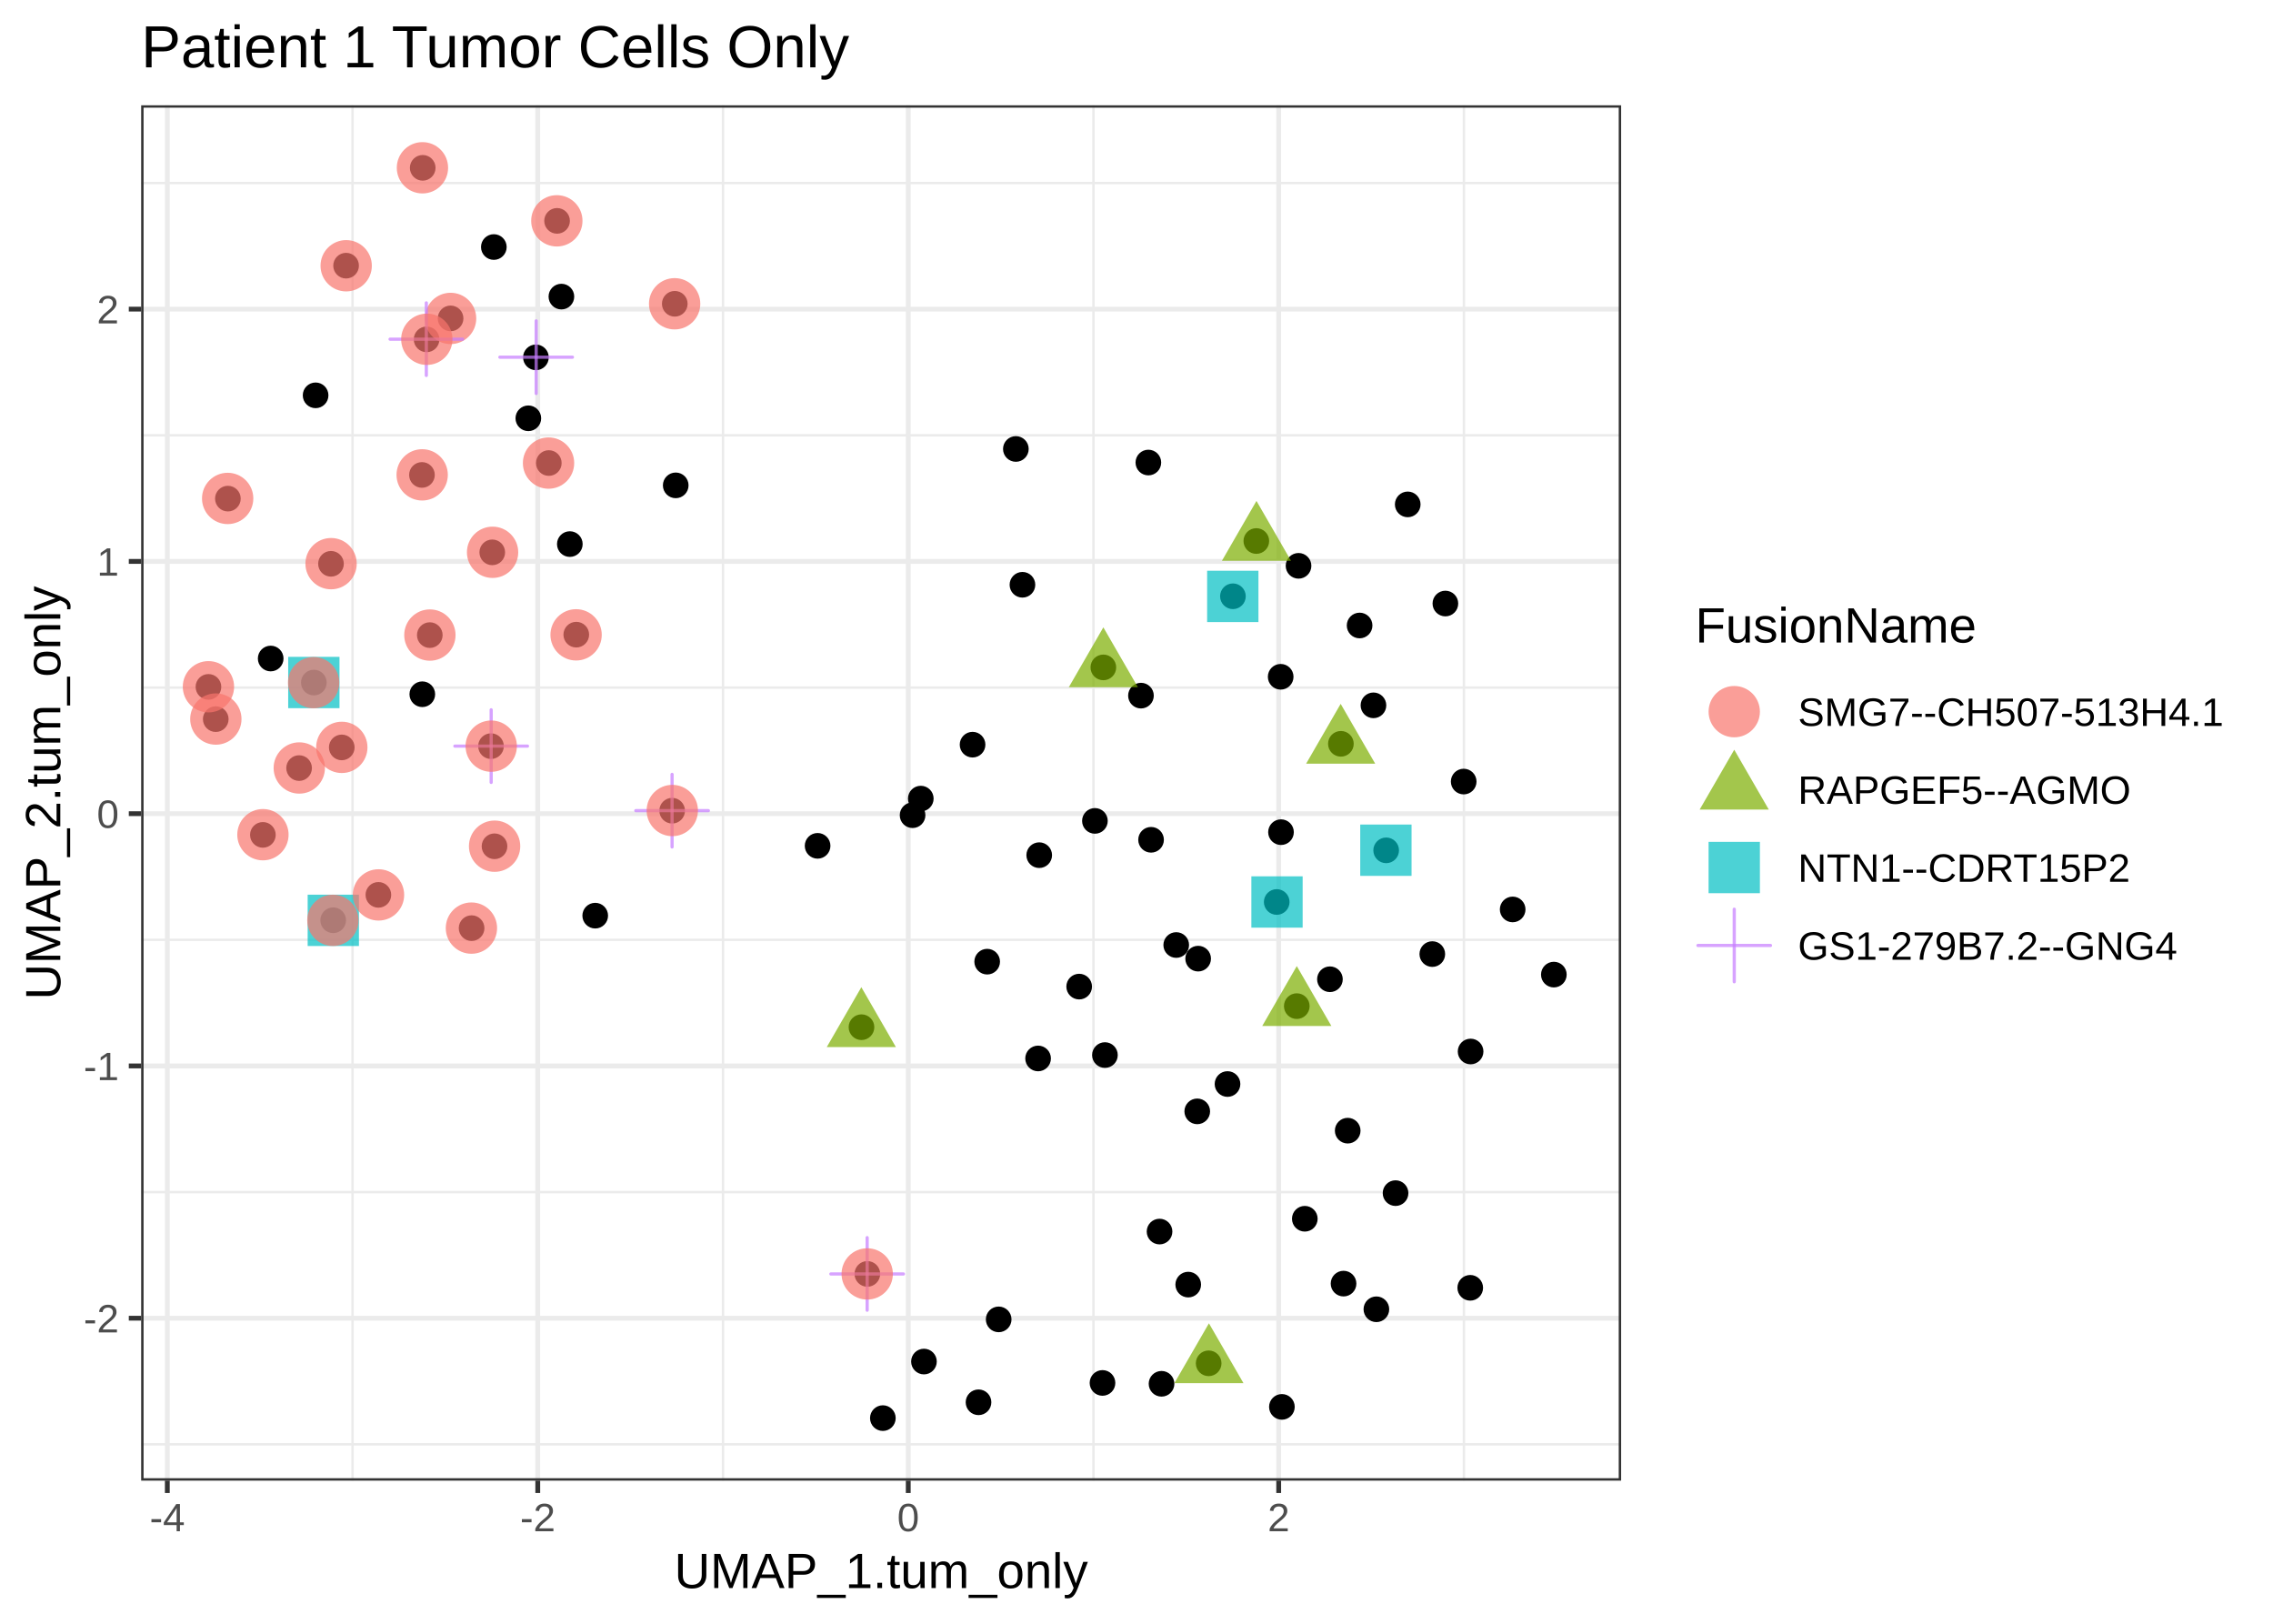
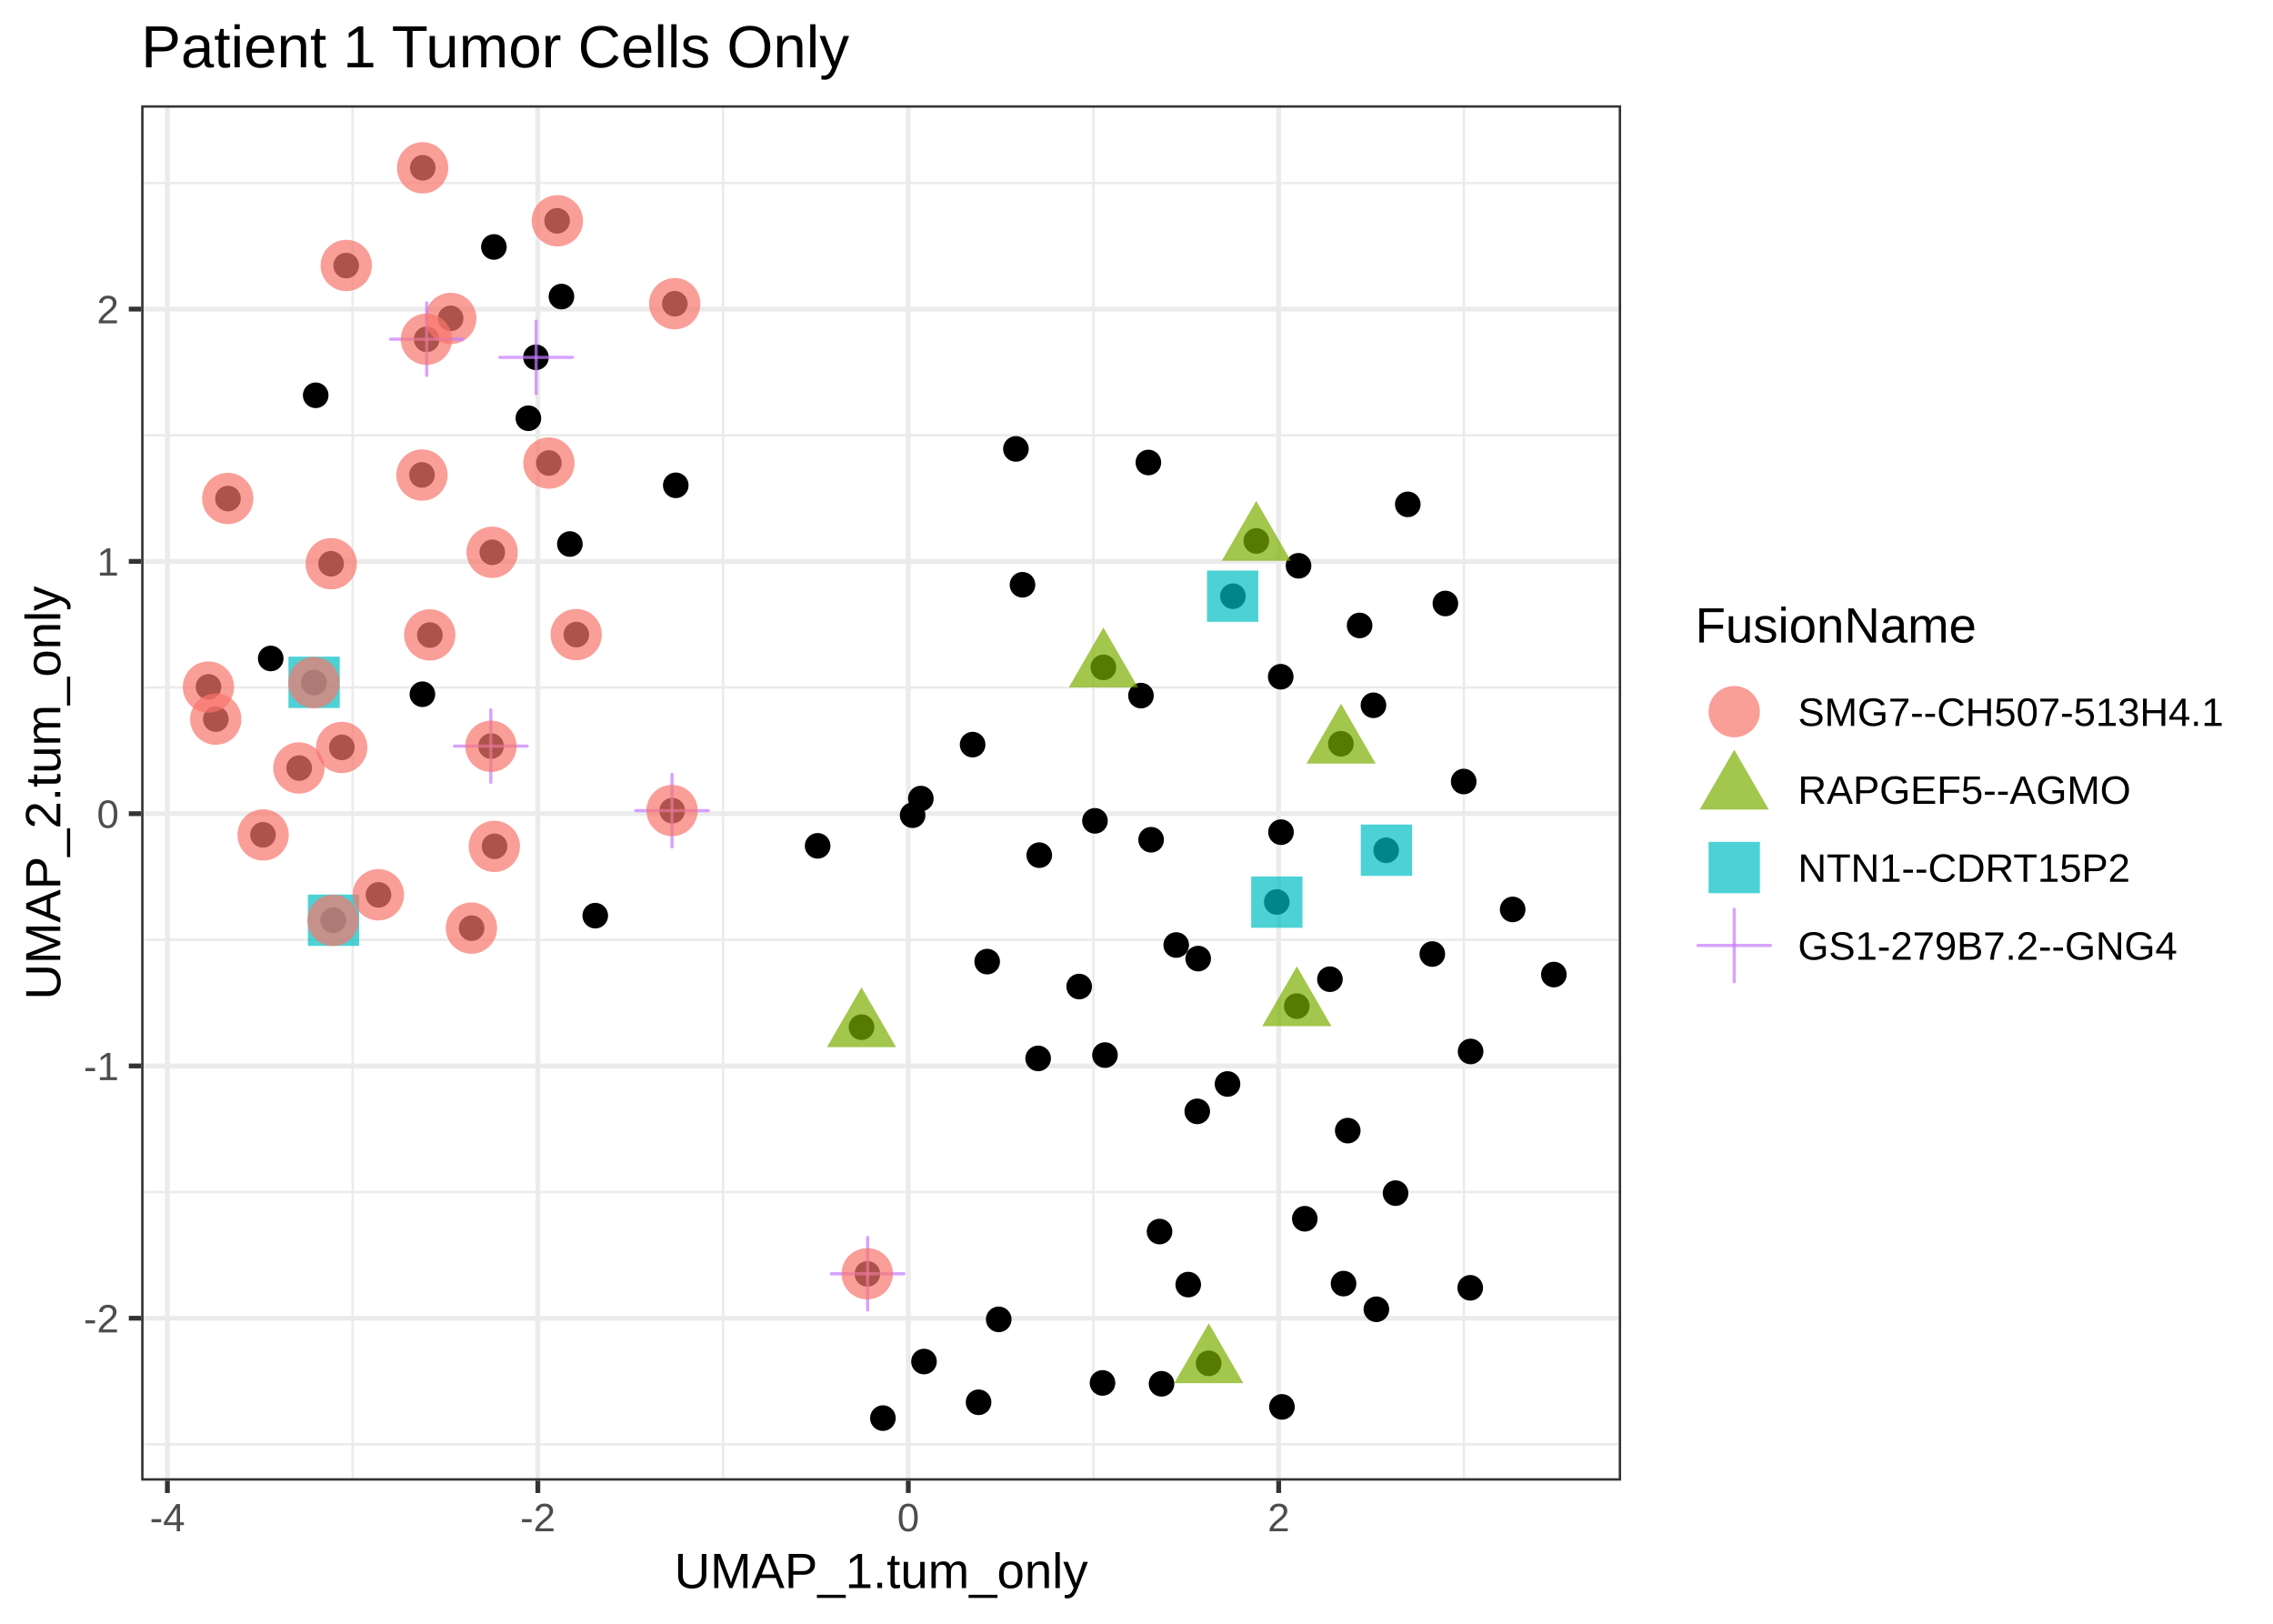
<svg xmlns="http://www.w3.org/2000/svg" class="svglite" width="504.00pt" height="360.00pt" viewBox="0 0 504.00 360.00">
  <defs>
    <style type="text/css">
    .svglite line, .svglite polyline, .svglite polygon, .svglite path, .svglite rect, .svglite circle {
      fill: none;
      stroke: #000000;
      stroke-linecap: round;
      stroke-linejoin: round;
      stroke-miterlimit: 10.00;
    }
    .svglite text {
      white-space: pre;
    }
  </style>
  </defs>
  <rect width="100%" height="100%" style="stroke: none; fill: #FFFFFF;" />
  <defs>
    <clipPath id="cpMC4wMHw1MDQuMDB8MC4wMHwzNjAuMDA=">
      <rect x="0.00" y="0.00" width="504.00" height="360.00" />
    </clipPath>
  </defs>
  <g clip-path="url(#cpMC4wMHw1MDQuMDB8MC4wMHwzNjAuMDA=)">
    <rect x="0.00" y="0.00" width="504.00" height="360.00" style="stroke-width: 1.07; stroke: #FFFFFF; fill: #FFFFFF;" />
  </g>
  <defs>
    <clipPath id="cpMzEuMzB8MzU5LjQ2fDIzLjM0fDMyOC4yNw==">
      <rect x="31.30" y="23.34" width="328.16" height="304.93" />
    </clipPath>
  </defs>
  <g clip-path="url(#cpMzEuMzB8MzU5LjQ2fDIzLjM0fDMyOC4yNw==)">
    <rect x="31.30" y="23.34" width="328.16" height="304.93" style="stroke-width: 1.07; stroke: none; fill: #FFFFFF;" />
    <polyline points="31.30,320.22 359.46,320.22 " style="stroke-width: 0.53; stroke: #EBEBEB; stroke-linecap: butt;" />
-     <polyline points="31.30,264.30 359.46,264.30 " style="stroke-width: 0.53; stroke: #EBEBEB; stroke-linecap: butt;" />
-     <polyline points="31.30,208.37 359.46,208.37 " style="stroke-width: 0.53; stroke: #EBEBEB; stroke-linecap: butt;" />
-     <polyline points="31.30,152.44 359.46,152.44 " style="stroke-width: 0.53; stroke: #EBEBEB; stroke-linecap: butt;" />
-     <polyline points="31.30,96.51 359.46,96.51 " style="stroke-width: 0.53; stroke: #EBEBEB; stroke-linecap: butt;" />
-     <polyline points="31.30,40.58 359.46,40.58 " style="stroke-width: 0.53; stroke: #EBEBEB; stroke-linecap: butt;" />
-     <polyline points="78.17,328.27 78.17,23.34 " style="stroke-width: 0.53; stroke: #EBEBEB; stroke-linecap: butt;" />
-     <polyline points="160.32,328.27 160.32,23.34 " style="stroke-width: 0.53; stroke: #EBEBEB; stroke-linecap: butt;" />
+     <polyline points="31.30,264.29 359.46,264.29 " style="stroke-width: 0.53; stroke: #EBEBEB; stroke-linecap: butt;" />
+     <polyline points="31.30,208.36 359.46,208.36 " style="stroke-width: 0.53; stroke: #EBEBEB; stroke-linecap: butt;" />
+     <polyline points="31.30,152.43 359.46,152.43 " style="stroke-width: 0.53; stroke: #EBEBEB; stroke-linecap: butt;" />
+     <polyline points="31.30,96.50 359.46,96.50 " style="stroke-width: 0.53; stroke: #EBEBEB; stroke-linecap: butt;" />
+     <polyline points="31.30,40.57 359.46,40.57 " style="stroke-width: 0.53; stroke: #EBEBEB; stroke-linecap: butt;" />
+     <polyline points="78.19,328.27 78.19,23.34 " style="stroke-width: 0.53; stroke: #EBEBEB; stroke-linecap: butt;" />
+     <polyline points="160.33,328.27 160.33,23.34 " style="stroke-width: 0.53; stroke: #EBEBEB; stroke-linecap: butt;" />
    <polyline points="242.46,328.27 242.46,23.34 " style="stroke-width: 0.53; stroke: #EBEBEB; stroke-linecap: butt;" />
    <polyline points="324.60,328.27 324.60,23.34 " style="stroke-width: 0.53; stroke: #EBEBEB; stroke-linecap: butt;" />
    <polyline points="31.30,292.26 359.46,292.26 " style="stroke-width: 1.07; stroke: #EBEBEB; stroke-linecap: butt;" />
    <polyline points="31.30,236.33 359.46,236.33 " style="stroke-width: 1.07; stroke: #EBEBEB; stroke-linecap: butt;" />
    <polyline points="31.30,180.40 359.46,180.40 " style="stroke-width: 1.07; stroke: #EBEBEB; stroke-linecap: butt;" />
-     <polyline points="31.30,124.47 359.46,124.47 " style="stroke-width: 1.07; stroke: #EBEBEB; stroke-linecap: butt;" />
-     <polyline points="31.30,68.54 359.46,68.54 " style="stroke-width: 1.07; stroke: #EBEBEB; stroke-linecap: butt;" />
-     <polyline points="37.10,328.27 37.10,23.34 " style="stroke-width: 1.07; stroke: #EBEBEB; stroke-linecap: butt;" />
-     <polyline points="119.24,328.27 119.24,23.34 " style="stroke-width: 1.07; stroke: #EBEBEB; stroke-linecap: butt;" />
-     <polyline points="201.39,328.27 201.39,23.34 " style="stroke-width: 1.07; stroke: #EBEBEB; stroke-linecap: butt;" />
+     <polyline points="31.30,124.46 359.46,124.46 " style="stroke-width: 1.07; stroke: #EBEBEB; stroke-linecap: butt;" />
+     <polyline points="31.30,68.53 359.46,68.53 " style="stroke-width: 1.07; stroke: #EBEBEB; stroke-linecap: butt;" />
+     <polyline points="37.12,328.27 37.12,23.34 " style="stroke-width: 1.07; stroke: #EBEBEB; stroke-linecap: butt;" />
+     <polyline points="119.26,328.27 119.26,23.34 " style="stroke-width: 1.07; stroke: #EBEBEB; stroke-linecap: butt;" />
+     <polyline points="201.40,328.27 201.40,23.34 " style="stroke-width: 1.07; stroke: #EBEBEB; stroke-linecap: butt;" />
    <polyline points="283.53,328.27 283.53,23.34 " style="stroke-width: 1.07; stroke: #EBEBEB; stroke-linecap: butt;" />
-     <circle cx="60.02" cy="146.00" r="2.49" style="stroke-width: 0.71; fill: #000000;" />
-     <circle cx="75.78" cy="165.71" r="2.49" style="stroke-width: 0.71; fill: #000000;" />
-     <circle cx="344.54" cy="216.08" r="2.49" style="stroke-width: 0.71; fill: #000000;" />
-     <circle cx="195.76" cy="314.41" r="2.49" style="stroke-width: 0.71; fill: #000000;" />
-     <circle cx="324.55" cy="173.28" r="2.49" style="stroke-width: 0.71; fill: #000000;" />
-     <circle cx="108.87" cy="165.43" r="2.49" style="stroke-width: 0.71; fill: #000000;" />
-     <circle cx="118.83" cy="79.23" r="2.49" style="stroke-width: 0.71; fill: #000000;" />
+     <circle cx="60.03" cy="145.99" r="2.49" style="stroke-width: 0.71; fill: #000000;" />
+     <circle cx="75.80" cy="165.70" r="2.49" style="stroke-width: 0.71; fill: #000000;" />
+     <circle cx="344.54" cy="216.07" r="2.49" style="stroke-width: 0.71; fill: #000000;" />
+     <circle cx="195.77" cy="314.41" r="2.49" style="stroke-width: 0.71; fill: #000000;" />
+     <circle cx="324.55" cy="173.27" r="2.49" style="stroke-width: 0.71; fill: #000000;" />
+     <circle cx="108.89" cy="165.42" r="2.49" style="stroke-width: 0.71; fill: #000000;" />
+     <circle cx="118.84" cy="79.22" r="2.49" style="stroke-width: 0.71; fill: #000000;" />
    <circle cx="257.11" cy="273.05" r="2.49" style="stroke-width: 0.71; fill: #000000;" />
-     <circle cx="204.87" cy="301.87" r="2.49" style="stroke-width: 0.71; fill: #000000;" />
-     <circle cx="230.43" cy="189.60" r="2.49" style="stroke-width: 0.71; fill: #000000;" />
-     <circle cx="99.91" cy="70.59" r="2.49" style="stroke-width: 0.71; fill: #000000;" />
-     <circle cx="287.93" cy="125.45" r="2.49" style="stroke-width: 0.71; fill: #000000;" />
-     <circle cx="124.48" cy="65.76" r="2.49" style="stroke-width: 0.71; fill: #000000;" />
-     <circle cx="131.98" cy="203.01" r="2.49" style="stroke-width: 0.71; fill: #000000;" />
-     <circle cx="149.04" cy="179.74" r="2.49" style="stroke-width: 0.71; fill: #000000;" />
-     <circle cx="47.84" cy="159.44" r="2.49" style="stroke-width: 0.71; fill: #000000;" />
-     <circle cx="320.49" cy="133.81" r="2.49" style="stroke-width: 0.71; fill: #000000;" />
+     <circle cx="204.88" cy="301.87" r="2.49" style="stroke-width: 0.71; fill: #000000;" />
+     <circle cx="230.44" cy="189.60" r="2.49" style="stroke-width: 0.71; fill: #000000;" />
+     <circle cx="99.92" cy="70.58" r="2.49" style="stroke-width: 0.71; fill: #000000;" />
+     <circle cx="287.93" cy="125.44" r="2.49" style="stroke-width: 0.71; fill: #000000;" />
+     <circle cx="124.49" cy="65.75" r="2.49" style="stroke-width: 0.71; fill: #000000;" />
+     <circle cx="131.99" cy="203.01" r="2.49" style="stroke-width: 0.71; fill: #000000;" />
+     <circle cx="149.05" cy="179.73" r="2.49" style="stroke-width: 0.71; fill: #000000;" />
+     <circle cx="47.86" cy="159.43" r="2.49" style="stroke-width: 0.71; fill: #000000;" />
+     <circle cx="320.49" cy="133.80" r="2.49" style="stroke-width: 0.71; fill: #000000;" />
    <circle cx="268.00" cy="302.26" r="2.49" style="stroke-width: 0.71; fill: #000000;" />
    <circle cx="284.04" cy="184.50" r="2.49" style="stroke-width: 0.71; fill: #000000;" />
-     <circle cx="317.59" cy="211.53" r="2.49" style="stroke-width: 0.71; fill: #000000;" />
-     <circle cx="278.57" cy="119.95" r="2.49" style="stroke-width: 0.71; fill: #000000;" />
-     <circle cx="46.22" cy="152.29" r="2.49" style="stroke-width: 0.71; fill: #000000;" />
-     <circle cx="104.57" cy="205.78" r="2.49" style="stroke-width: 0.71; fill: #000000;" />
-     <circle cx="312.14" cy="111.83" r="2.49" style="stroke-width: 0.71; fill: #000000;" />
+     <circle cx="317.59" cy="211.52" r="2.49" style="stroke-width: 0.71; fill: #000000;" />
+     <circle cx="278.57" cy="119.94" r="2.49" style="stroke-width: 0.71; fill: #000000;" />
+     <circle cx="46.23" cy="152.29" r="2.49" style="stroke-width: 0.71; fill: #000000;" />
+     <circle cx="104.58" cy="205.78" r="2.49" style="stroke-width: 0.71; fill: #000000;" />
+     <circle cx="312.15" cy="111.82" r="2.49" style="stroke-width: 0.71; fill: #000000;" />
    <circle cx="257.55" cy="306.80" r="2.49" style="stroke-width: 0.71; fill: #000000;" />
-     <circle cx="191.02" cy="227.74" r="2.49" style="stroke-width: 0.71; fill: #000000;" />
-     <circle cx="216.97" cy="310.90" r="2.49" style="stroke-width: 0.71; fill: #000000;" />
-     <circle cx="66.32" cy="170.29" r="2.49" style="stroke-width: 0.71; fill: #000000;" />
-     <circle cx="252.99" cy="154.23" r="2.49" style="stroke-width: 0.71; fill: #000000;" />
-     <circle cx="297.32" cy="164.91" r="2.49" style="stroke-width: 0.71; fill: #000000;" />
-     <circle cx="202.35" cy="180.74" r="2.49" style="stroke-width: 0.71; fill: #000000;" />
+     <circle cx="191.03" cy="227.73" r="2.49" style="stroke-width: 0.71; fill: #000000;" />
+     <circle cx="216.98" cy="310.90" r="2.49" style="stroke-width: 0.71; fill: #000000;" />
+     <circle cx="66.34" cy="170.28" r="2.49" style="stroke-width: 0.71; fill: #000000;" />
+     <circle cx="252.99" cy="154.22" r="2.49" style="stroke-width: 0.71; fill: #000000;" />
+     <circle cx="297.32" cy="164.90" r="2.49" style="stroke-width: 0.71; fill: #000000;" />
+     <circle cx="202.36" cy="180.74" r="2.49" style="stroke-width: 0.71; fill: #000000;" />
    <circle cx="326.00" cy="285.52" r="2.49" style="stroke-width: 0.71; fill: #000000;" />
-     <circle cx="225.25" cy="99.54" r="2.49" style="stroke-width: 0.71; fill: #000000;" />
-     <circle cx="294.89" cy="217.11" r="2.49" style="stroke-width: 0.71; fill: #000000;" />
-     <circle cx="181.29" cy="187.53" r="2.49" style="stroke-width: 0.71; fill: #000000;" />
-     <circle cx="149.62" cy="67.35" r="2.49" style="stroke-width: 0.71; fill: #000000;" />
-     <circle cx="221.44" cy="292.52" r="2.49" style="stroke-width: 0.71; fill: #000000;" />
+     <circle cx="225.26" cy="99.53" r="2.49" style="stroke-width: 0.71; fill: #000000;" />
+     <circle cx="294.89" cy="217.10" r="2.49" style="stroke-width: 0.71; fill: #000000;" />
+     <circle cx="181.30" cy="187.53" r="2.49" style="stroke-width: 0.71; fill: #000000;" />
+     <circle cx="149.63" cy="67.34" r="2.49" style="stroke-width: 0.71; fill: #000000;" />
+     <circle cx="221.45" cy="292.52" r="2.49" style="stroke-width: 0.71; fill: #000000;" />
    <circle cx="263.47" cy="284.81" r="2.49" style="stroke-width: 0.71; fill: #000000;" />
-     <circle cx="121.69" cy="102.66" r="2.49" style="stroke-width: 0.71; fill: #000000;" />
+     <circle cx="121.70" cy="102.65" r="2.49" style="stroke-width: 0.71; fill: #000000;" />
    <circle cx="335.41" cy="201.63" r="2.49" style="stroke-width: 0.71; fill: #000000;" />
-     <circle cx="93.64" cy="153.92" r="2.49" style="stroke-width: 0.71; fill: #000000;" />
-     <circle cx="244.65" cy="147.97" r="2.49" style="stroke-width: 0.71; fill: #000000;" />
-     <circle cx="245.00" cy="233.92" r="2.49" style="stroke-width: 0.71; fill: #000000;" />
-     <circle cx="94.59" cy="75.24" r="2.49" style="stroke-width: 0.71; fill: #000000;" />
-     <circle cx="123.52" cy="48.97" r="2.49" style="stroke-width: 0.71; fill: #000000;" />
-     <circle cx="73.88" cy="204.03" r="2.49" style="stroke-width: 0.71; fill: #000000;" />
-     <circle cx="109.65" cy="187.63" r="2.49" style="stroke-width: 0.71; fill: #000000;" />
-     <circle cx="307.36" cy="188.53" r="2.49" style="stroke-width: 0.71; fill: #000000;" />
-     <circle cx="304.54" cy="156.38" r="2.49" style="stroke-width: 0.71; fill: #000000;" />
-     <circle cx="265.67" cy="212.54" r="2.49" style="stroke-width: 0.71; fill: #000000;" />
+     <circle cx="93.66" cy="153.92" r="2.49" style="stroke-width: 0.71; fill: #000000;" />
+     <circle cx="244.66" cy="147.96" r="2.49" style="stroke-width: 0.71; fill: #000000;" />
+     <circle cx="245.01" cy="233.92" r="2.49" style="stroke-width: 0.71; fill: #000000;" />
+     <circle cx="94.60" cy="75.23" r="2.49" style="stroke-width: 0.71; fill: #000000;" />
+     <circle cx="123.53" cy="48.96" r="2.49" style="stroke-width: 0.71; fill: #000000;" />
+     <circle cx="73.89" cy="204.03" r="2.49" style="stroke-width: 0.71; fill: #000000;" />
+     <circle cx="109.66" cy="187.63" r="2.49" style="stroke-width: 0.71; fill: #000000;" />
+     <circle cx="307.36" cy="188.52" r="2.49" style="stroke-width: 0.71; fill: #000000;" />
+     <circle cx="304.54" cy="156.37" r="2.49" style="stroke-width: 0.71; fill: #000000;" />
+     <circle cx="265.68" cy="212.53" r="2.49" style="stroke-width: 0.71; fill: #000000;" />
    <circle cx="260.81" cy="209.52" r="2.49" style="stroke-width: 0.71; fill: #000000;" />
-     <circle cx="127.78" cy="140.71" r="2.49" style="stroke-width: 0.71; fill: #000000;" />
+     <circle cx="127.79" cy="140.70" r="2.49" style="stroke-width: 0.71; fill: #000000;" />
    <circle cx="309.44" cy="264.53" r="2.49" style="stroke-width: 0.71; fill: #000000;" />
-     <circle cx="93.56" cy="105.30" r="2.49" style="stroke-width: 0.71; fill: #000000;" />
-     <circle cx="226.71" cy="129.65" r="2.49" style="stroke-width: 0.71; fill: #000000;" />
-     <circle cx="109.50" cy="54.77" r="2.49" style="stroke-width: 0.71; fill: #000000;" />
-     <circle cx="149.83" cy="107.61" r="2.49" style="stroke-width: 0.71; fill: #000000;" />
+     <circle cx="93.57" cy="105.29" r="2.49" style="stroke-width: 0.71; fill: #000000;" />
+     <circle cx="226.72" cy="129.65" r="2.49" style="stroke-width: 0.71; fill: #000000;" />
+     <circle cx="109.51" cy="54.75" r="2.49" style="stroke-width: 0.71; fill: #000000;" />
+     <circle cx="149.84" cy="107.60" r="2.49" style="stroke-width: 0.71; fill: #000000;" />
    <circle cx="287.54" cy="223.07" r="2.49" style="stroke-width: 0.71; fill: #000000;" />
-     <circle cx="76.74" cy="58.90" r="2.49" style="stroke-width: 0.71; fill: #000000;" />
+     <circle cx="76.76" cy="58.88" r="2.49" style="stroke-width: 0.71; fill: #000000;" />
    <circle cx="289.32" cy="270.21" r="2.49" style="stroke-width: 0.71; fill: #000000;" />
-     <circle cx="255.23" cy="186.19" r="2.49" style="stroke-width: 0.71; fill: #000000;" />
-     <circle cx="272.18" cy="240.34" r="2.49" style="stroke-width: 0.71; fill: #000000;" />
-     <circle cx="298.83" cy="250.68" r="2.49" style="stroke-width: 0.71; fill: #000000;" />
+     <circle cx="255.24" cy="186.18" r="2.49" style="stroke-width: 0.71; fill: #000000;" />
+     <circle cx="272.18" cy="240.33" r="2.49" style="stroke-width: 0.71; fill: #000000;" />
+     <circle cx="298.84" cy="250.67" r="2.49" style="stroke-width: 0.71; fill: #000000;" />
    <circle cx="265.47" cy="246.40" r="2.49" style="stroke-width: 0.71; fill: #000000;" />
-     <circle cx="109.15" cy="122.46" r="2.49" style="stroke-width: 0.71; fill: #000000;" />
+     <circle cx="109.16" cy="122.45" r="2.49" style="stroke-width: 0.71; fill: #000000;" />
    <circle cx="297.91" cy="284.59" r="2.49" style="stroke-width: 0.71; fill: #000000;" />
-     <circle cx="73.39" cy="125.00" r="2.49" style="stroke-width: 0.71; fill: #000000;" />
-     <circle cx="239.29" cy="218.74" r="2.49" style="stroke-width: 0.71; fill: #000000;" />
-     <circle cx="301.47" cy="138.68" r="2.49" style="stroke-width: 0.71; fill: #000000;" />
-     <circle cx="117.15" cy="92.74" r="2.49" style="stroke-width: 0.71; fill: #000000;" />
-     <circle cx="218.89" cy="213.21" r="2.49" style="stroke-width: 0.71; fill: #000000;" />
-     <circle cx="69.98" cy="87.65" r="2.49" style="stroke-width: 0.71; fill: #000000;" />
-     <circle cx="58.29" cy="185.10" r="2.49" style="stroke-width: 0.71; fill: #000000;" />
-     <circle cx="95.30" cy="140.81" r="2.49" style="stroke-width: 0.71; fill: #000000;" />
-     <circle cx="50.53" cy="110.55" r="2.49" style="stroke-width: 0.71; fill: #000000;" />
-     <circle cx="242.78" cy="182.00" r="2.49" style="stroke-width: 0.71; fill: #000000;" />
-     <circle cx="230.18" cy="234.67" r="2.49" style="stroke-width: 0.71; fill: #000000;" />
-     <circle cx="204.17" cy="177.06" r="2.49" style="stroke-width: 0.71; fill: #000000;" />
-     <circle cx="83.90" cy="198.40" r="2.49" style="stroke-width: 0.71; fill: #000000;" />
-     <circle cx="126.35" cy="120.63" r="2.49" style="stroke-width: 0.71; fill: #000000;" />
-     <circle cx="273.38" cy="132.20" r="2.49" style="stroke-width: 0.71; fill: #000000;" />
-     <circle cx="254.63" cy="102.55" r="2.49" style="stroke-width: 0.71; fill: #000000;" />
-     <circle cx="326.08" cy="233.13" r="2.49" style="stroke-width: 0.71; fill: #000000;" />
-     <circle cx="284.24" cy="311.92" r="2.49" style="stroke-width: 0.71; fill: #000000;" />
-     <circle cx="283.09" cy="199.98" r="2.49" style="stroke-width: 0.71; fill: #000000;" />
-     <circle cx="93.73" cy="37.21" r="2.49" style="stroke-width: 0.71; fill: #000000;" />
+     <circle cx="73.41" cy="124.99" r="2.49" style="stroke-width: 0.71; fill: #000000;" />
+     <circle cx="239.29" cy="218.73" r="2.49" style="stroke-width: 0.71; fill: #000000;" />
+     <circle cx="301.47" cy="138.67" r="2.49" style="stroke-width: 0.71; fill: #000000;" />
+     <circle cx="117.16" cy="92.73" r="2.49" style="stroke-width: 0.71; fill: #000000;" />
+     <circle cx="218.89" cy="213.20" r="2.49" style="stroke-width: 0.71; fill: #000000;" />
+     <circle cx="70.00" cy="87.64" r="2.49" style="stroke-width: 0.71; fill: #000000;" />
+     <circle cx="58.31" cy="185.09" r="2.49" style="stroke-width: 0.71; fill: #000000;" />
+     <circle cx="95.32" cy="140.80" r="2.49" style="stroke-width: 0.71; fill: #000000;" />
+     <circle cx="50.55" cy="110.54" r="2.49" style="stroke-width: 0.71; fill: #000000;" />
+     <circle cx="242.79" cy="181.99" r="2.49" style="stroke-width: 0.71; fill: #000000;" />
+     <circle cx="230.19" cy="234.66" r="2.49" style="stroke-width: 0.71; fill: #000000;" />
+     <circle cx="204.18" cy="177.05" r="2.49" style="stroke-width: 0.71; fill: #000000;" />
+     <circle cx="83.92" cy="198.40" r="2.49" style="stroke-width: 0.71; fill: #000000;" />
+     <circle cx="126.36" cy="120.62" r="2.49" style="stroke-width: 0.71; fill: #000000;" />
+     <circle cx="273.38" cy="132.19" r="2.49" style="stroke-width: 0.71; fill: #000000;" />
+     <circle cx="254.63" cy="102.54" r="2.49" style="stroke-width: 0.71; fill: #000000;" />
+     <circle cx="326.08" cy="233.12" r="2.49" style="stroke-width: 0.71; fill: #000000;" />
+     <circle cx="284.25" cy="311.92" r="2.49" style="stroke-width: 0.71; fill: #000000;" />
+     <circle cx="283.10" cy="199.98" r="2.49" style="stroke-width: 0.71; fill: #000000;" />
+     <circle cx="93.74" cy="37.20" r="2.49" style="stroke-width: 0.71; fill: #000000;" />
    <circle cx="305.19" cy="290.28" r="2.49" style="stroke-width: 0.71; fill: #000000;" />
-     <circle cx="69.59" cy="151.33" r="2.49" style="stroke-width: 0.71; fill: #000000;" />
-     <circle cx="215.65" cy="165.10" r="2.49" style="stroke-width: 0.71; fill: #000000;" />
+     <circle cx="69.61" cy="151.32" r="2.49" style="stroke-width: 0.71; fill: #000000;" />
+     <circle cx="215.66" cy="165.09" r="2.49" style="stroke-width: 0.71; fill: #000000;" />
    <circle cx="244.46" cy="306.61" r="2.49" style="stroke-width: 0.71; fill: #000000;" />
-     <circle cx="192.32" cy="282.44" r="2.49" style="stroke-width: 0.71; fill: #000000;" />
-     <circle cx="283.97" cy="150.05" r="2.49" style="stroke-width: 0.71; fill: #000000;" />
-     <circle cx="75.79" cy="165.70" r="5.69" style="stroke-width: 0.71; stroke: none; fill: #F8766D; fill-opacity: 0.70;" />
-     <line x1="100.86" y1="165.42" x2="116.96" y2="165.42" style="stroke-width: 0.71; stroke: #C77CFF; stroke-opacity: 0.70;" />
-     <line x1="108.91" y1="173.47" x2="108.91" y2="157.37" style="stroke-width: 0.71; stroke: #C77CFF; stroke-opacity: 0.70;" />
-     <circle cx="108.92" cy="165.43" r="5.69" style="stroke-width: 0.71; stroke: none; fill: #F8766D; fill-opacity: 0.70;" />
-     <line x1="110.84" y1="79.19" x2="126.93" y2="79.19" style="stroke-width: 0.71; stroke: #C77CFF; stroke-opacity: 0.70;" />
-     <line x1="118.89" y1="87.24" x2="118.89" y2="71.14" style="stroke-width: 0.71; stroke: #C77CFF; stroke-opacity: 0.70;" />
-     <circle cx="99.91" cy="70.60" r="5.69" style="stroke-width: 0.71; stroke: none; fill: #F8766D; fill-opacity: 0.70;" />
-     <line x1="140.98" y1="179.73" x2="157.07" y2="179.73" style="stroke-width: 0.71; stroke: #C77CFF; stroke-opacity: 0.70;" />
-     <line x1="149.02" y1="187.78" x2="149.02" y2="171.69" style="stroke-width: 0.71; stroke: #C77CFF; stroke-opacity: 0.70;" />
-     <circle cx="149.07" cy="179.70" r="5.69" style="stroke-width: 0.71; stroke: none; fill: #F8766D; fill-opacity: 0.70;" />
-     <circle cx="47.86" cy="159.42" r="5.69" style="stroke-width: 0.71; stroke: none; fill: #F8766D; fill-opacity: 0.70;" />
-     <polygon points="268.06,293.39 275.72,306.66 260.40,306.66 " style="stroke-width: 0.71; stroke: none; fill: #7CAE00; fill-opacity: 0.70;" />
-     <polygon points="278.60,111.06 286.26,124.33 270.94,124.33 " style="stroke-width: 0.71; stroke: none; fill: #7CAE00; fill-opacity: 0.70;" />
-     <circle cx="46.22" cy="152.26" r="5.69" style="stroke-width: 0.71; stroke: none; fill: #F8766D; fill-opacity: 0.70;" />
+     <circle cx="192.33" cy="282.43" r="2.49" style="stroke-width: 0.71; fill: #000000;" />
+     <circle cx="283.98" cy="150.04" r="2.49" style="stroke-width: 0.71; fill: #000000;" />
+     <circle cx="75.77" cy="165.72" r="5.69" style="stroke-width: 0.71; stroke: none; fill: #F8766D; fill-opacity: 0.70;" />
+     <line x1="100.78" y1="165.42" x2="116.88" y2="165.42" style="stroke-width: 0.71; stroke: #C77CFF; stroke-opacity: 0.70;" />
+     <line x1="108.83" y1="173.46" x2="108.83" y2="157.37" style="stroke-width: 0.71; stroke: #C77CFF; stroke-opacity: 0.70;" />
+     <circle cx="108.86" cy="165.46" r="5.69" style="stroke-width: 0.71; stroke: none; fill: #F8766D; fill-opacity: 0.70;" />
+     <line x1="110.84" y1="79.23" x2="126.93" y2="79.23" style="stroke-width: 0.71; stroke: #C77CFF; stroke-opacity: 0.70;" />
+     <line x1="118.88" y1="87.28" x2="118.88" y2="71.19" style="stroke-width: 0.71; stroke: #C77CFF; stroke-opacity: 0.70;" />
+     <circle cx="99.95" cy="70.60" r="5.69" style="stroke-width: 0.71; stroke: none; fill: #F8766D; fill-opacity: 0.70;" />
+     <line x1="140.96" y1="179.72" x2="157.05" y2="179.72" style="stroke-width: 0.71; stroke: #C77CFF; stroke-opacity: 0.70;" />
+     <line x1="149.01" y1="187.77" x2="149.01" y2="171.67" style="stroke-width: 0.71; stroke: #C77CFF; stroke-opacity: 0.70;" />
+     <circle cx="149.02" cy="179.70" r="5.69" style="stroke-width: 0.71; stroke: none; fill: #F8766D; fill-opacity: 0.70;" />
+     <circle cx="47.84" cy="159.44" r="5.69" style="stroke-width: 0.71; stroke: none; fill: #F8766D; fill-opacity: 0.70;" />
+     <polygon points="268.03,293.38 275.69,306.66 260.36,306.66 " style="stroke-width: 0.71; stroke: none; fill: #7CAE00; fill-opacity: 0.70;" />
+     <polygon points="278.56,111.06 286.22,124.33 270.90,124.33 " style="stroke-width: 0.71; stroke: none; fill: #7CAE00; fill-opacity: 0.70;" />
+     <circle cx="46.22" cy="152.33" r="5.69" style="stroke-width: 0.71; stroke: none; fill: #F8766D; fill-opacity: 0.70;" />
    <circle cx="104.53" cy="205.77" r="5.69" style="stroke-width: 0.71; stroke: none; fill: #F8766D; fill-opacity: 0.70;" />
-     <polygon points="190.99,218.87 198.65,232.15 183.32,232.15 " style="stroke-width: 0.71; stroke: none; fill: #7CAE00; fill-opacity: 0.70;" />
-     <circle cx="66.36" cy="170.27" r="5.69" style="stroke-width: 0.71; stroke: none; fill: #F8766D; fill-opacity: 0.70;" />
-     <polygon points="297.27,156.05 304.93,169.32 289.61,169.32 " style="stroke-width: 0.71; stroke: none; fill: #7CAE00; fill-opacity: 0.70;" />
-     <circle cx="149.59" cy="67.35" r="5.69" style="stroke-width: 0.71; stroke: none; fill: #F8766D; fill-opacity: 0.70;" />
-     <circle cx="121.63" cy="102.67" r="5.69" style="stroke-width: 0.71; stroke: none; fill: #F8766D; fill-opacity: 0.70;" />
-     <polygon points="244.65,139.09 252.31,152.36 236.99,152.36 " style="stroke-width: 0.71; stroke: none; fill: #7CAE00; fill-opacity: 0.70;" />
-     <line x1="86.49" y1="75.20" x2="102.58" y2="75.20" style="stroke-width: 0.71; stroke: #C77CFF; stroke-opacity: 0.70;" />
-     <line x1="94.53" y1="83.24" x2="94.53" y2="67.15" style="stroke-width: 0.71; stroke: #C77CFF; stroke-opacity: 0.70;" />
-     <circle cx="94.64" cy="75.22" r="5.69" style="stroke-width: 0.71; stroke: none; fill: #F8766D; fill-opacity: 0.70;" />
-     <circle cx="123.47" cy="48.96" r="5.69" style="stroke-width: 0.71; stroke: none; fill: #F8766D; fill-opacity: 0.70;" />
-     <polygon points="68.22,209.74 79.59,209.74 79.59,198.36 68.22,198.36 " style="stroke-width: 0.71; stroke: none; fill: #00BFC4; fill-opacity: 0.70;" />
-     <circle cx="73.81" cy="204.05" r="5.69" style="stroke-width: 0.71; stroke: none; fill: #F8766D; fill-opacity: 0.70;" />
-     <circle cx="109.67" cy="187.61" r="5.69" style="stroke-width: 0.71; stroke: none; fill: #F8766D; fill-opacity: 0.70;" />
-     <polygon points="301.61,194.19 312.99,194.19 312.99,182.81 301.61,182.81 " style="stroke-width: 0.71; stroke: none; fill: #00BFC4; fill-opacity: 0.70;" />
-     <circle cx="127.74" cy="140.75" r="5.69" style="stroke-width: 0.71; stroke: none; fill: #F8766D; fill-opacity: 0.70;" />
-     <circle cx="93.61" cy="105.28" r="5.69" style="stroke-width: 0.71; stroke: none; fill: #F8766D; fill-opacity: 0.70;" />
-     <polygon points="287.54,214.19 295.21,227.47 279.88,227.47 " style="stroke-width: 0.71; stroke: none; fill: #7CAE00; fill-opacity: 0.70;" />
-     <circle cx="76.76" cy="58.92" r="5.69" style="stroke-width: 0.71; stroke: none; fill: #F8766D; fill-opacity: 0.70;" />
-     <circle cx="109.22" cy="122.45" r="5.69" style="stroke-width: 0.71; stroke: none; fill: #F8766D; fill-opacity: 0.70;" />
-     <circle cx="73.41" cy="124.97" r="5.69" style="stroke-width: 0.71; stroke: none; fill: #F8766D; fill-opacity: 0.70;" />
-     <circle cx="58.30" cy="185.06" r="5.69" style="stroke-width: 0.71; stroke: none; fill: #F8766D; fill-opacity: 0.70;" />
-     <circle cx="95.32" cy="140.80" r="5.69" style="stroke-width: 0.71; stroke: none; fill: #F8766D; fill-opacity: 0.70;" />
-     <circle cx="50.48" cy="110.51" r="5.69" style="stroke-width: 0.71; stroke: none; fill: #F8766D; fill-opacity: 0.70;" />
-     <circle cx="83.93" cy="198.41" r="5.69" style="stroke-width: 0.71; stroke: none; fill: #F8766D; fill-opacity: 0.70;" />
-     <polygon points="267.66,137.92 279.04,137.92 279.04,126.54 267.66,126.54 " style="stroke-width: 0.71; stroke: none; fill: #00BFC4; fill-opacity: 0.70;" />
-     <polygon points="277.47,205.67 288.84,205.67 288.84,194.29 277.47,194.29 " style="stroke-width: 0.71; stroke: none; fill: #00BFC4; fill-opacity: 0.70;" />
-     <circle cx="93.67" cy="37.20" r="5.69" style="stroke-width: 0.71; stroke: none; fill: #F8766D; fill-opacity: 0.70;" />
-     <polygon points="63.90,157.01 75.28,157.01 75.28,145.63 63.90,145.63 " style="stroke-width: 0.71; stroke: none; fill: #00BFC4; fill-opacity: 0.70;" />
-     <circle cx="69.54" cy="151.35" r="5.69" style="stroke-width: 0.71; stroke: none; fill: #F8766D; fill-opacity: 0.70;" />
-     <line x1="184.23" y1="282.45" x2="200.32" y2="282.45" style="stroke-width: 0.71; stroke: #C77CFF; stroke-opacity: 0.70;" />
-     <line x1="192.28" y1="290.49" x2="192.28" y2="274.40" style="stroke-width: 0.71; stroke: #C77CFF; stroke-opacity: 0.70;" />
-     <circle cx="192.29" cy="282.44" r="5.69" style="stroke-width: 0.71; stroke: none; fill: #F8766D; fill-opacity: 0.70;" />
+     <polygon points="191.03,218.89 198.69,232.16 183.37,232.16 " style="stroke-width: 0.71; stroke: none; fill: #7CAE00; fill-opacity: 0.70;" />
+     <circle cx="66.28" cy="170.27" r="5.69" style="stroke-width: 0.71; stroke: none; fill: #F8766D; fill-opacity: 0.70;" />
+     <polygon points="297.36,156.02 305.02,169.29 289.70,169.29 " style="stroke-width: 0.71; stroke: none; fill: #7CAE00; fill-opacity: 0.70;" />
+     <circle cx="149.61" cy="67.33" r="5.69" style="stroke-width: 0.71; stroke: none; fill: #F8766D; fill-opacity: 0.70;" />
+     <circle cx="121.71" cy="102.67" r="5.69" style="stroke-width: 0.71; stroke: none; fill: #F8766D; fill-opacity: 0.70;" />
+     <polygon points="244.66,139.12 252.32,152.39 237.00,152.39 " style="stroke-width: 0.71; stroke: none; fill: #7CAE00; fill-opacity: 0.70;" />
+     <line x1="86.57" y1="75.20" x2="102.66" y2="75.20" style="stroke-width: 0.71; stroke: #C77CFF; stroke-opacity: 0.70;" />
+     <line x1="94.62" y1="83.24" x2="94.62" y2="67.15" style="stroke-width: 0.71; stroke: #C77CFF; stroke-opacity: 0.70;" />
+     <circle cx="94.56" cy="75.21" r="5.69" style="stroke-width: 0.71; stroke: none; fill: #F8766D; fill-opacity: 0.70;" />
+     <circle cx="123.59" cy="48.95" r="5.69" style="stroke-width: 0.71; stroke: none; fill: #F8766D; fill-opacity: 0.70;" />
+     <polygon points="68.27,209.71 79.65,209.71 79.65,198.33 68.27,198.33 " style="stroke-width: 0.71; stroke: none; fill: #00BFC4; fill-opacity: 0.70;" />
+     <circle cx="73.84" cy="204.06" r="5.69" style="stroke-width: 0.71; stroke: none; fill: #F8766D; fill-opacity: 0.70;" />
+     <circle cx="109.61" cy="187.65" r="5.69" style="stroke-width: 0.71; stroke: none; fill: #F8766D; fill-opacity: 0.70;" />
+     <polygon points="301.73,194.19 313.11,194.19 313.11,182.81 301.73,182.81 " style="stroke-width: 0.71; stroke: none; fill: #00BFC4; fill-opacity: 0.70;" />
+     <circle cx="127.76" cy="140.70" r="5.69" style="stroke-width: 0.71; stroke: none; fill: #F8766D; fill-opacity: 0.70;" />
+     <circle cx="93.57" cy="105.32" r="5.69" style="stroke-width: 0.71; stroke: none; fill: #F8766D; fill-opacity: 0.70;" />
+     <polygon points="287.55,214.24 295.21,227.51 279.89,227.51 " style="stroke-width: 0.71; stroke: none; fill: #7CAE00; fill-opacity: 0.70;" />
+     <circle cx="76.78" cy="58.86" r="5.69" style="stroke-width: 0.71; stroke: none; fill: #F8766D; fill-opacity: 0.70;" />
+     <circle cx="109.13" cy="122.45" r="5.69" style="stroke-width: 0.71; stroke: none; fill: #F8766D; fill-opacity: 0.70;" />
+     <circle cx="73.44" cy="124.98" r="5.69" style="stroke-width: 0.71; stroke: none; fill: #F8766D; fill-opacity: 0.70;" />
+     <circle cx="58.34" cy="185.11" r="5.69" style="stroke-width: 0.71; stroke: none; fill: #F8766D; fill-opacity: 0.70;" />
+     <circle cx="95.29" cy="140.76" r="5.69" style="stroke-width: 0.71; stroke: none; fill: #F8766D; fill-opacity: 0.70;" />
+     <circle cx="50.50" cy="110.52" r="5.69" style="stroke-width: 0.71; stroke: none; fill: #F8766D; fill-opacity: 0.70;" />
+     <circle cx="83.90" cy="198.38" r="5.69" style="stroke-width: 0.71; stroke: none; fill: #F8766D; fill-opacity: 0.70;" />
+     <polygon points="267.63,137.87 279.01,137.87 279.01,126.49 267.63,126.49 " style="stroke-width: 0.71; stroke: none; fill: #00BFC4; fill-opacity: 0.70;" />
+     <polygon points="277.43,205.70 288.80,205.70 288.80,194.32 277.43,194.32 " style="stroke-width: 0.71; stroke: none; fill: #00BFC4; fill-opacity: 0.70;" />
+     <circle cx="93.71" cy="37.21" r="5.69" style="stroke-width: 0.71; stroke: none; fill: #F8766D; fill-opacity: 0.70;" />
+     <polygon points="63.96,156.97 75.34,156.97 75.34,145.59 63.96,145.59 " style="stroke-width: 0.71; stroke: none; fill: #00BFC4; fill-opacity: 0.70;" />
+     <circle cx="69.61" cy="151.34" r="5.69" style="stroke-width: 0.71; stroke: none; fill: #F8766D; fill-opacity: 0.70;" />
+     <line x1="184.34" y1="282.41" x2="200.43" y2="282.41" style="stroke-width: 0.71; stroke: #C77CFF; stroke-opacity: 0.70;" />
+     <line x1="192.38" y1="290.45" x2="192.38" y2="274.36" style="stroke-width: 0.71; stroke: #C77CFF; stroke-opacity: 0.70;" />
+     <circle cx="192.30" cy="282.40" r="5.69" style="stroke-width: 0.71; stroke: none; fill: #F8766D; fill-opacity: 0.70;" />
    <rect x="31.30" y="23.34" width="328.16" height="304.93" style="stroke-width: 1.07; stroke: #333333;" />
  </g>
  <g clip-path="url(#cpMC4wMHw1MDQuMDB8MC4wMHwzNjAuMDA=)">
    <text x="26.37" y="295.41" text-anchor="end" style="font-size: 8.80px;fill: #4D4D4D; font-family: &quot;Arial&quot;;" textLength="7.83px" lengthAdjust="spacingAndGlyphs">-2</text>
    <text x="26.37" y="239.48" text-anchor="end" style="font-size: 8.80px;fill: #4D4D4D; font-family: &quot;Arial&quot;;" textLength="7.83px" lengthAdjust="spacingAndGlyphs">-1</text>
-     <text x="26.37" y="183.56" text-anchor="end" style="font-size: 8.80px;fill: #4D4D4D; font-family: &quot;Arial&quot;;" textLength="4.90px" lengthAdjust="spacingAndGlyphs">0</text>
-     <text x="26.37" y="127.63" text-anchor="end" style="font-size: 8.80px;fill: #4D4D4D; font-family: &quot;Arial&quot;;" textLength="4.90px" lengthAdjust="spacingAndGlyphs">1</text>
-     <text x="26.37" y="71.70" text-anchor="end" style="font-size: 8.80px;fill: #4D4D4D; font-family: &quot;Arial&quot;;" textLength="4.90px" lengthAdjust="spacingAndGlyphs">2</text>
+     <text x="26.37" y="183.55" text-anchor="end" style="font-size: 8.80px;fill: #4D4D4D; font-family: &quot;Arial&quot;;" textLength="4.90px" lengthAdjust="spacingAndGlyphs">0</text>
+     <text x="26.37" y="127.62" text-anchor="end" style="font-size: 8.80px;fill: #4D4D4D; font-family: &quot;Arial&quot;;" textLength="4.90px" lengthAdjust="spacingAndGlyphs">1</text>
+     <text x="26.37" y="71.69" text-anchor="end" style="font-size: 8.80px;fill: #4D4D4D; font-family: &quot;Arial&quot;;" textLength="4.90px" lengthAdjust="spacingAndGlyphs">2</text>
    <polyline points="28.56,292.26 31.30,292.26 " style="stroke-width: 1.07; stroke: #333333; stroke-linecap: butt;" />
    <polyline points="28.56,236.33 31.30,236.33 " style="stroke-width: 1.07; stroke: #333333; stroke-linecap: butt;" />
    <polyline points="28.56,180.40 31.30,180.40 " style="stroke-width: 1.07; stroke: #333333; stroke-linecap: butt;" />
-     <polyline points="28.56,124.47 31.30,124.47 " style="stroke-width: 1.07; stroke: #333333; stroke-linecap: butt;" />
-     <polyline points="28.56,68.54 31.30,68.54 " style="stroke-width: 1.07; stroke: #333333; stroke-linecap: butt;" />
-     <polyline points="37.10,331.01 37.10,328.27 " style="stroke-width: 1.07; stroke: #333333; stroke-linecap: butt;" />
-     <polyline points="119.24,331.01 119.24,328.27 " style="stroke-width: 1.07; stroke: #333333; stroke-linecap: butt;" />
-     <polyline points="201.39,331.01 201.39,328.27 " style="stroke-width: 1.07; stroke: #333333; stroke-linecap: butt;" />
+     <polyline points="28.56,124.46 31.30,124.46 " style="stroke-width: 1.07; stroke: #333333; stroke-linecap: butt;" />
+     <polyline points="28.56,68.53 31.30,68.53 " style="stroke-width: 1.07; stroke: #333333; stroke-linecap: butt;" />
+     <polyline points="37.12,331.01 37.12,328.27 " style="stroke-width: 1.07; stroke: #333333; stroke-linecap: butt;" />
+     <polyline points="119.26,331.01 119.26,328.27 " style="stroke-width: 1.07; stroke: #333333; stroke-linecap: butt;" />
+     <polyline points="201.40,331.01 201.40,328.27 " style="stroke-width: 1.07; stroke: #333333; stroke-linecap: butt;" />
    <polyline points="283.53,331.01 283.53,328.27 " style="stroke-width: 1.07; stroke: #333333; stroke-linecap: butt;" />
-     <text x="37.10" y="339.50" text-anchor="middle" style="font-size: 8.80px;fill: #4D4D4D; font-family: &quot;Arial&quot;;" textLength="7.83px" lengthAdjust="spacingAndGlyphs">-4</text>
-     <text x="119.24" y="339.50" text-anchor="middle" style="font-size: 8.80px;fill: #4D4D4D; font-family: &quot;Arial&quot;;" textLength="7.83px" lengthAdjust="spacingAndGlyphs">-2</text>
-     <text x="201.39" y="339.50" text-anchor="middle" style="font-size: 8.80px;fill: #4D4D4D; font-family: &quot;Arial&quot;;" textLength="4.90px" lengthAdjust="spacingAndGlyphs">0</text>
+     <text x="37.12" y="339.50" text-anchor="middle" style="font-size: 8.80px;fill: #4D4D4D; font-family: &quot;Arial&quot;;" textLength="7.83px" lengthAdjust="spacingAndGlyphs">-4</text>
+     <text x="119.26" y="339.50" text-anchor="middle" style="font-size: 8.80px;fill: #4D4D4D; font-family: &quot;Arial&quot;;" textLength="7.83px" lengthAdjust="spacingAndGlyphs">-2</text>
+     <text x="201.40" y="339.50" text-anchor="middle" style="font-size: 8.80px;fill: #4D4D4D; font-family: &quot;Arial&quot;;" textLength="4.90px" lengthAdjust="spacingAndGlyphs">0</text>
    <text x="283.53" y="339.50" text-anchor="middle" style="font-size: 8.80px;fill: #4D4D4D; font-family: &quot;Arial&quot;;" textLength="4.90px" lengthAdjust="spacingAndGlyphs">2</text>
    <text x="195.38" y="352.09" text-anchor="middle" style="font-size: 11.00px; font-family: &quot;Arial&quot;;" textLength="91.71px" lengthAdjust="spacingAndGlyphs">UMAP_1.tum_only</text>
    <text transform="translate(13.37,175.80) rotate(-90)" text-anchor="middle" style="font-size: 11.00px; font-family: &quot;Arial&quot;;" textLength="91.71px" lengthAdjust="spacingAndGlyphs">UMAP_2.tum_only</text>
    <rect x="370.42" y="127.86" width="128.10" height="95.88" style="stroke-width: 1.07; stroke: none; fill: #FFFFFF;" />
    <text x="375.90" y="142.45" style="font-size: 11.00px; font-family: &quot;Arial&quot;;" textLength="62.37px" lengthAdjust="spacingAndGlyphs">FusionName</text>
    <rect x="375.90" y="149.14" width="17.28" height="17.28" style="stroke-width: 1.07; stroke: none; fill: #FFFFFF;" />
    <circle cx="384.54" cy="157.78" r="5.69" style="stroke-width: 0.71; stroke: none; fill: #F8766D; fill-opacity: 0.70;" />
    <rect x="375.90" y="166.42" width="17.28" height="17.28" style="stroke-width: 1.07; stroke: none; fill: #FFFFFF;" />
    <polygon points="384.54,166.22 392.20,179.49 376.87,179.49 " style="stroke-width: 0.71; stroke: none; fill: #7CAE00; fill-opacity: 0.70;" />
    <rect x="375.90" y="183.70" width="17.28" height="17.28" style="stroke-width: 1.07; stroke: none; fill: #FFFFFF;" />
    <polygon points="378.85,198.03 390.23,198.03 390.23,186.65 378.85,186.65 " style="stroke-width: 0.71; stroke: none; fill: #00BFC4; fill-opacity: 0.70;" />
    <rect x="375.90" y="200.98" width="17.28" height="17.28" style="stroke-width: 1.07; stroke: none; fill: #FFFFFF;" />
    <line x1="376.49" y1="209.62" x2="392.58" y2="209.62" style="stroke-width: 0.71; stroke: #C77CFF; stroke-opacity: 0.70;" />
    <line x1="384.54" y1="217.67" x2="384.54" y2="201.58" style="stroke-width: 0.71; stroke: #C77CFF; stroke-opacity: 0.70;" />
    <text x="398.66" y="160.94" style="font-size: 8.80px; font-family: &quot;Arial&quot;;" textLength="94.38px" lengthAdjust="spacingAndGlyphs">SMG7--CH507-513H4.1</text>
    <text x="398.66" y="178.22" style="font-size: 8.80px; font-family: &quot;Arial&quot;;" textLength="73.80px" lengthAdjust="spacingAndGlyphs">RAPGEF5--AGMO</text>
    <text x="398.66" y="195.50" style="font-size: 8.80px; font-family: &quot;Arial&quot;;" textLength="73.81px" lengthAdjust="spacingAndGlyphs">NTN1--CDRT15P2</text>
    <text x="398.66" y="212.78" style="font-size: 8.80px; font-family: &quot;Arial&quot;;" textLength="84.11px" lengthAdjust="spacingAndGlyphs">GS1-279B7.2--GNG4</text>
    <text x="31.30" y="14.94" style="font-size: 13.20px; font-family: &quot;Arial&quot;;" textLength="157.62px" lengthAdjust="spacingAndGlyphs">Patient 1 Tumor Cells Only</text>
  </g>
</svg>
